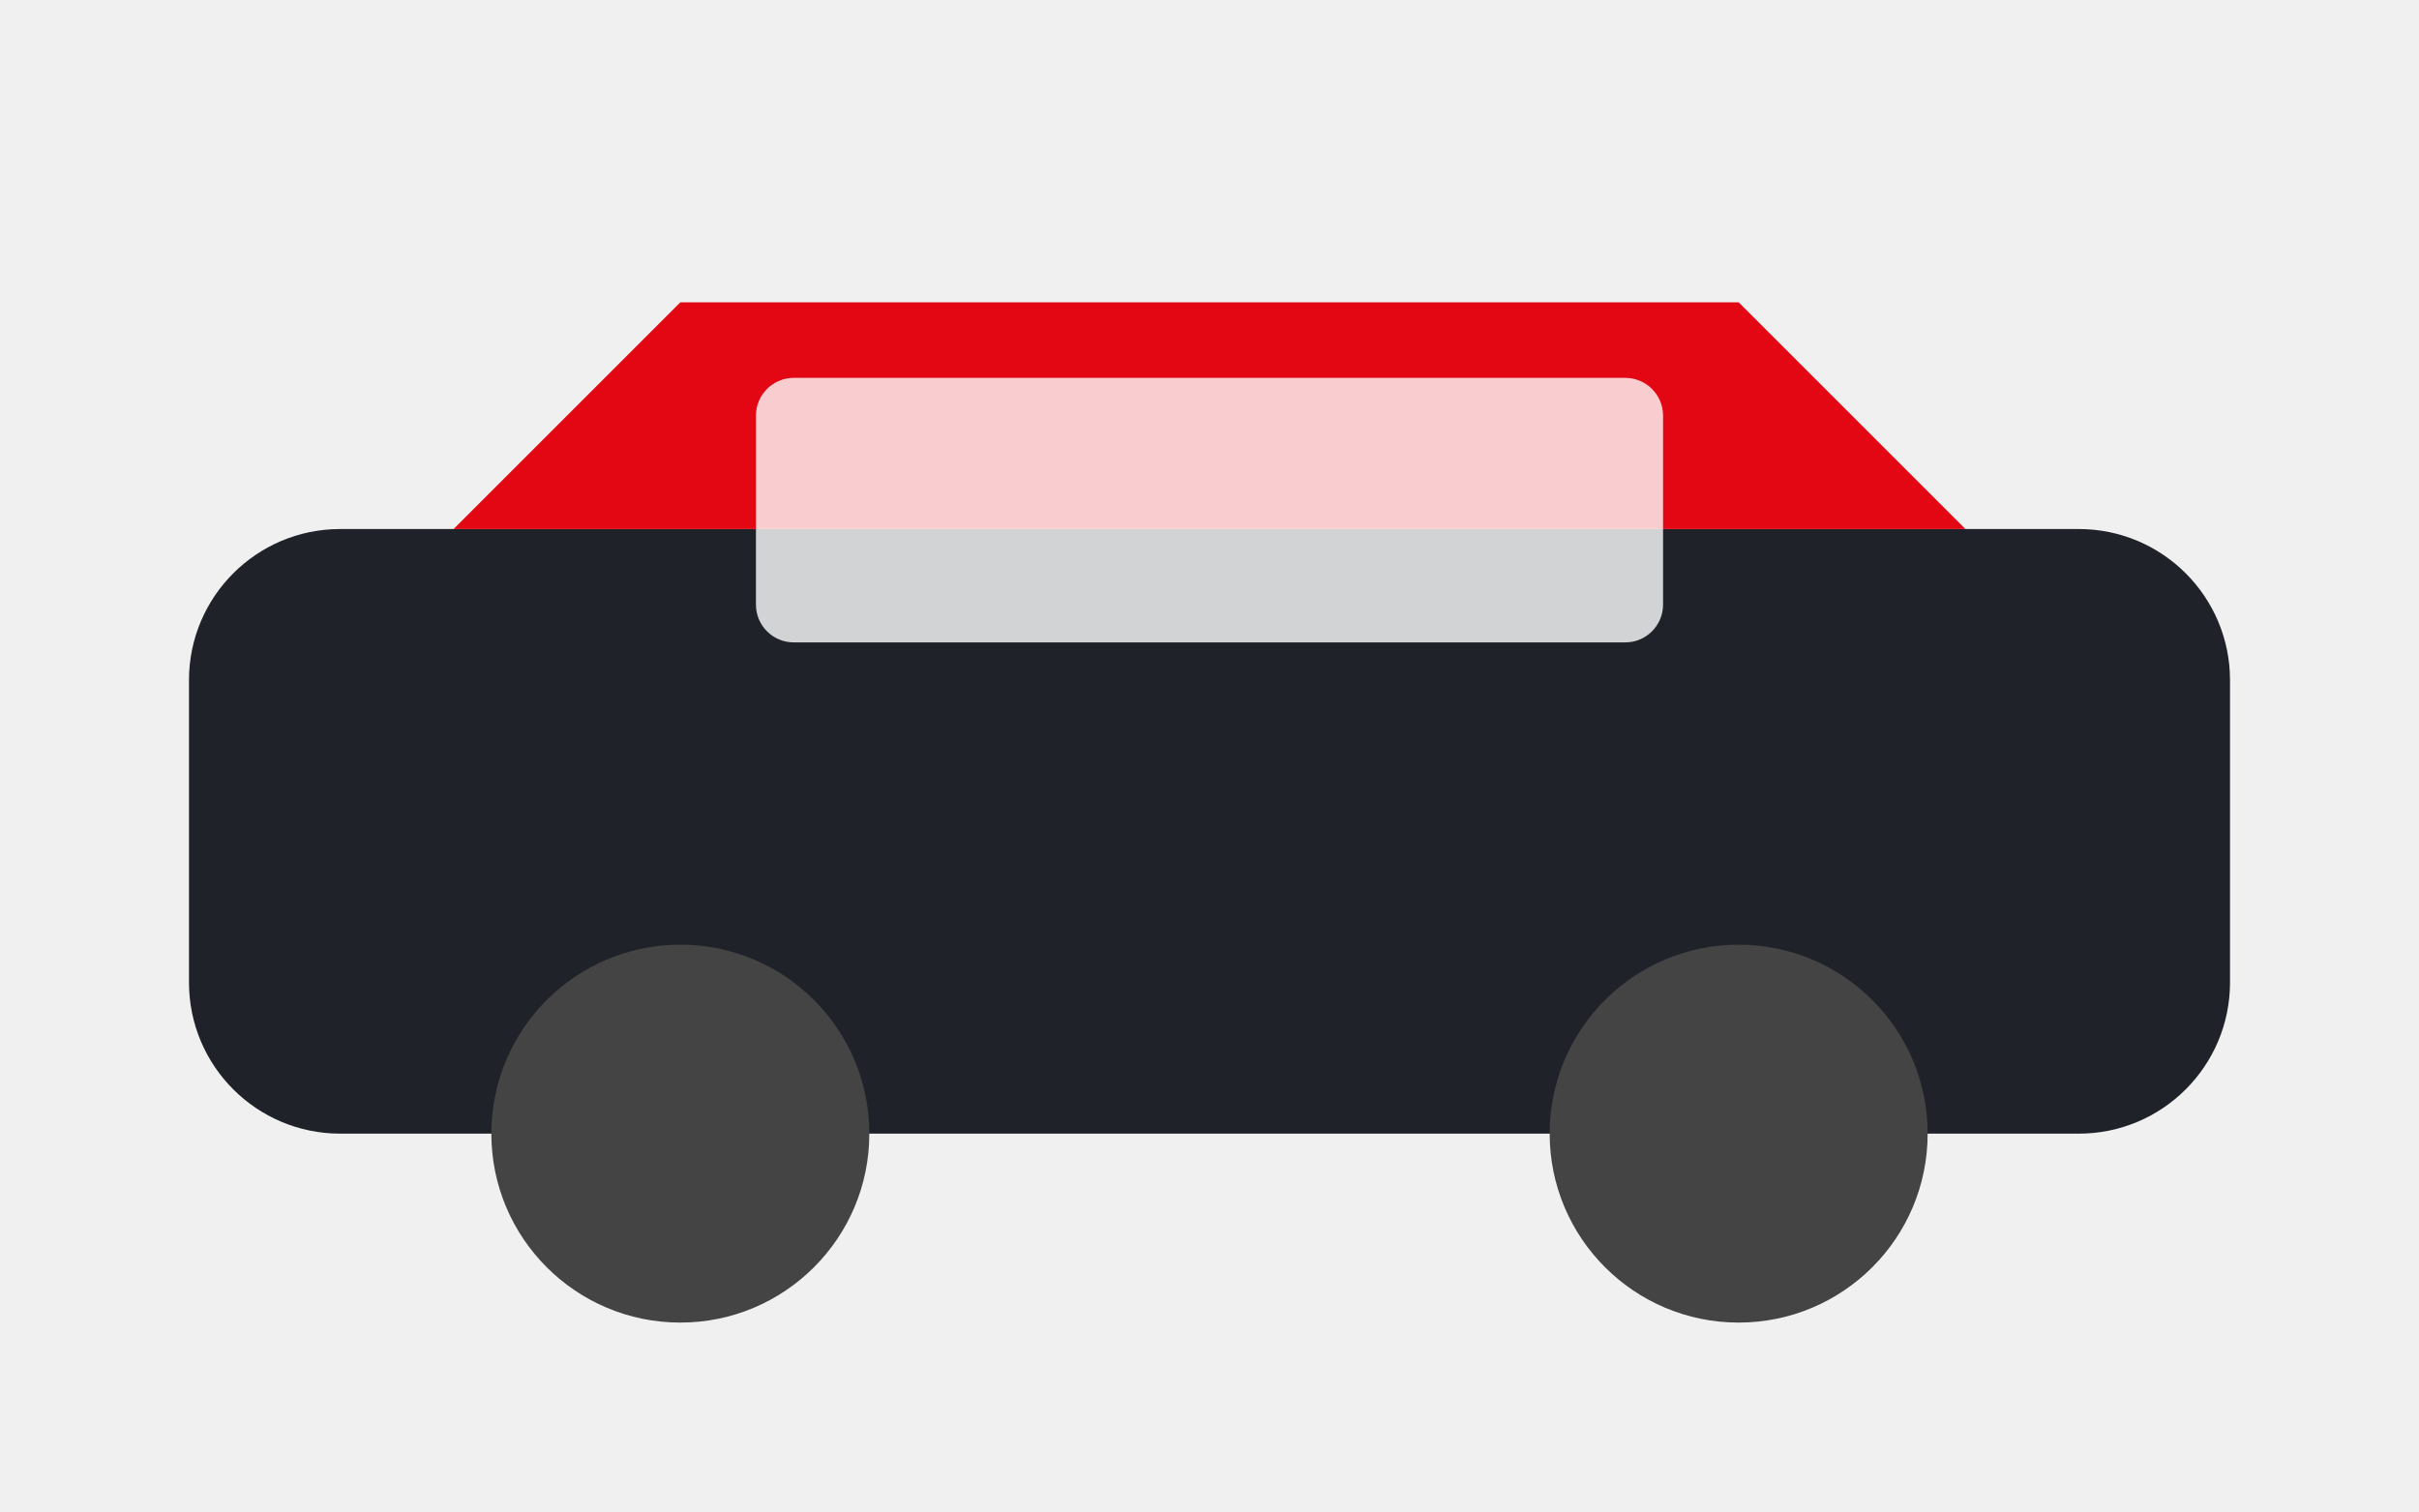
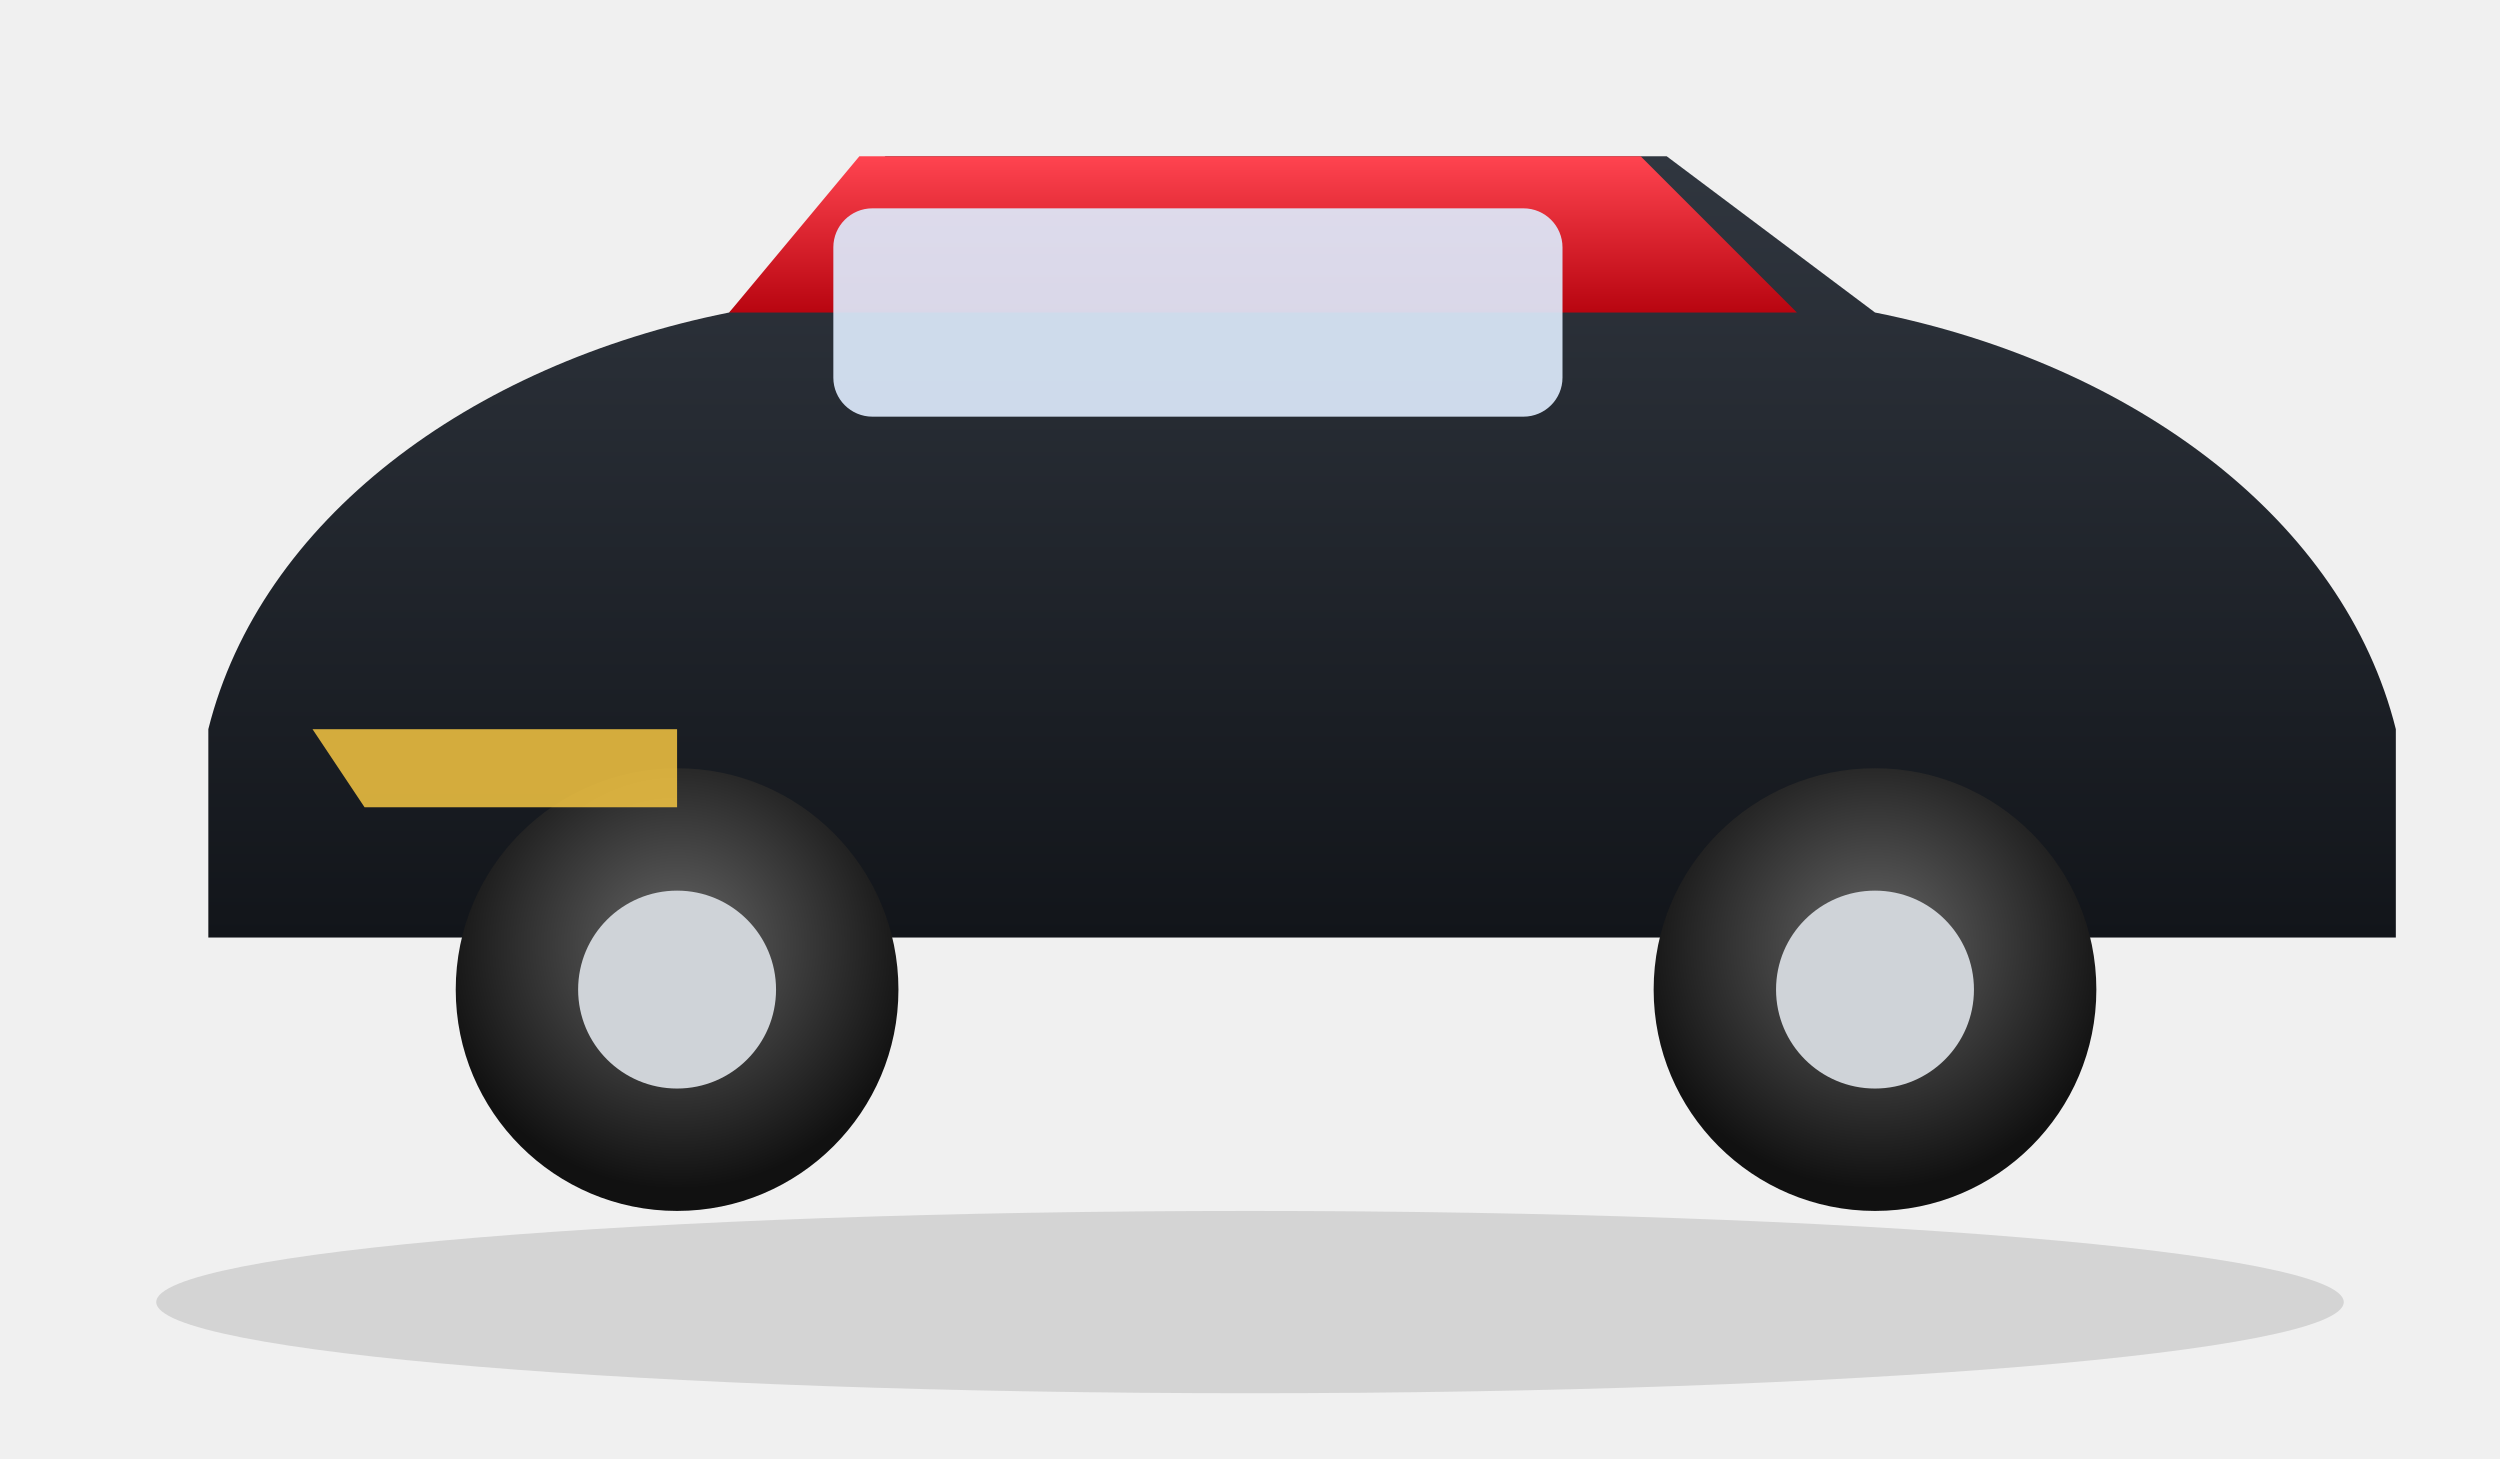
- <svg xmlns="http://www.w3.org/2000/svg" viewBox="0 0 64 40" width="128" height="80">
-   <rect x="5" y="14" width="54" height="16" rx="4" fill="#1f2329" />
-   <path d="M12 14 18 8h28l6 6" fill="#e30613" />
-   <circle cx="18" cy="30" r="5" fill="#444" />
-   <circle cx="46" cy="30" r="5" fill="#444" />
-   <rect x="20" y="10" width="24" height="7" rx="1" fill="#fff" opacity=".8" />
+ <svg xmlns="http://www.w3.org/2000/svg" viewBox="0 0 96 56" width="192" height="112">
+   <defs>
+     <linearGradient id="vBody" x1="0" y1="0" x2="0" y2="1">
+       <stop offset="0%" stop-color="#30363f" />
+       <stop offset="100%" stop-color="#12151a" />
+     </linearGradient>
+     <linearGradient id="vRoof" x1="0" y1="0" x2="0" y2="1">
+       <stop offset="0%" stop-color="#ff4450" />
+       <stop offset="100%" stop-color="#b80510" />
+     </linearGradient>
+     <radialGradient id="vTire" cx="50%" cy="40%" r="55%">
+       <stop offset="0%" stop-color="#666" />
+       <stop offset="100%" stop-color="#111" />
+     </radialGradient>
+   </defs>
+   <ellipse cx="48" cy="50" rx="42" ry="3.5" fill="#000" opacity=".12" />
+   <path d="M8 28c2-8 10-14 20-16l6-6h30l8 6c10 2 18 8 20 16v8H8z" fill="url(#vBody)" />
+   <path d="M28 12l5-6h30l6 6H28z" fill="url(#vRoof)" />
+   <rect x="32" y="8" width="28" height="8" rx="1.5" fill="#dce9fb" opacity=".92" />
+   <circle cx="26" cy="38" r="8.5" fill="url(#vTire)" />
+   <circle cx="26" cy="38" r="3.8" fill="#cfd3d8" />
+   <circle cx="72" cy="38" r="8.5" fill="url(#vTire)" />
+   <circle cx="72" cy="38" r="3.8" fill="#cfd3d8" />
+   <path d="M12 28h14v3H14z" fill="#f5c542" opacity=".85" />
</svg>
